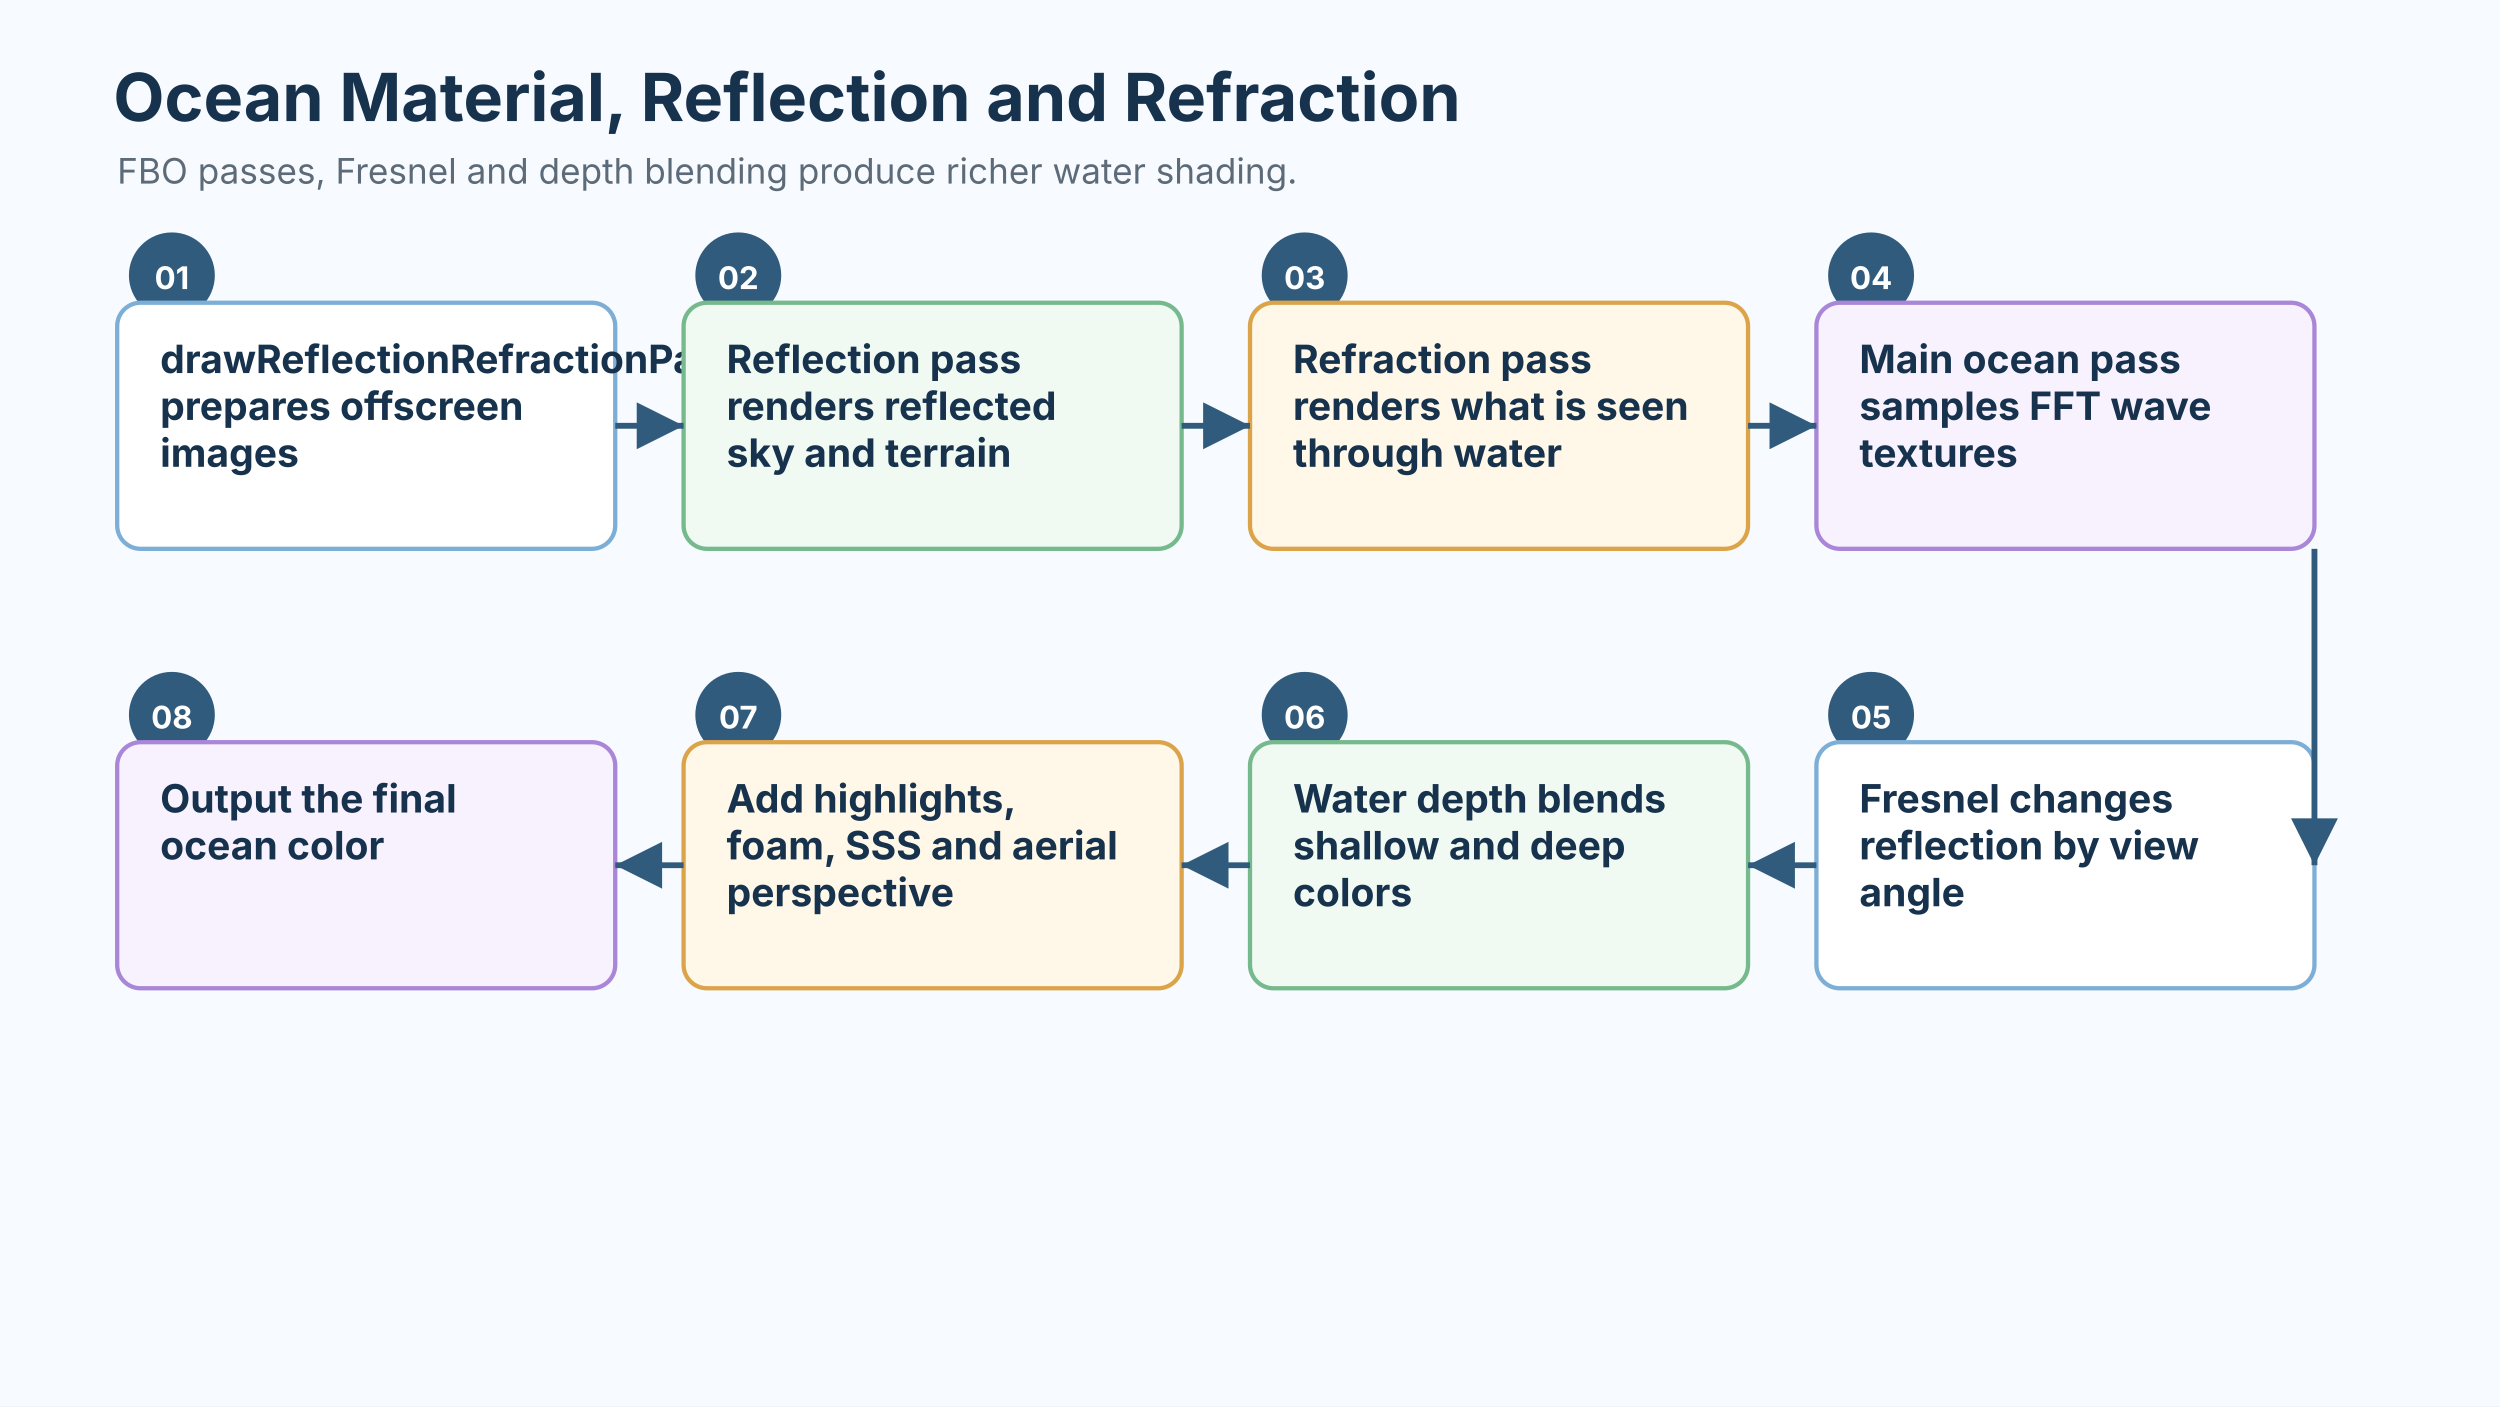
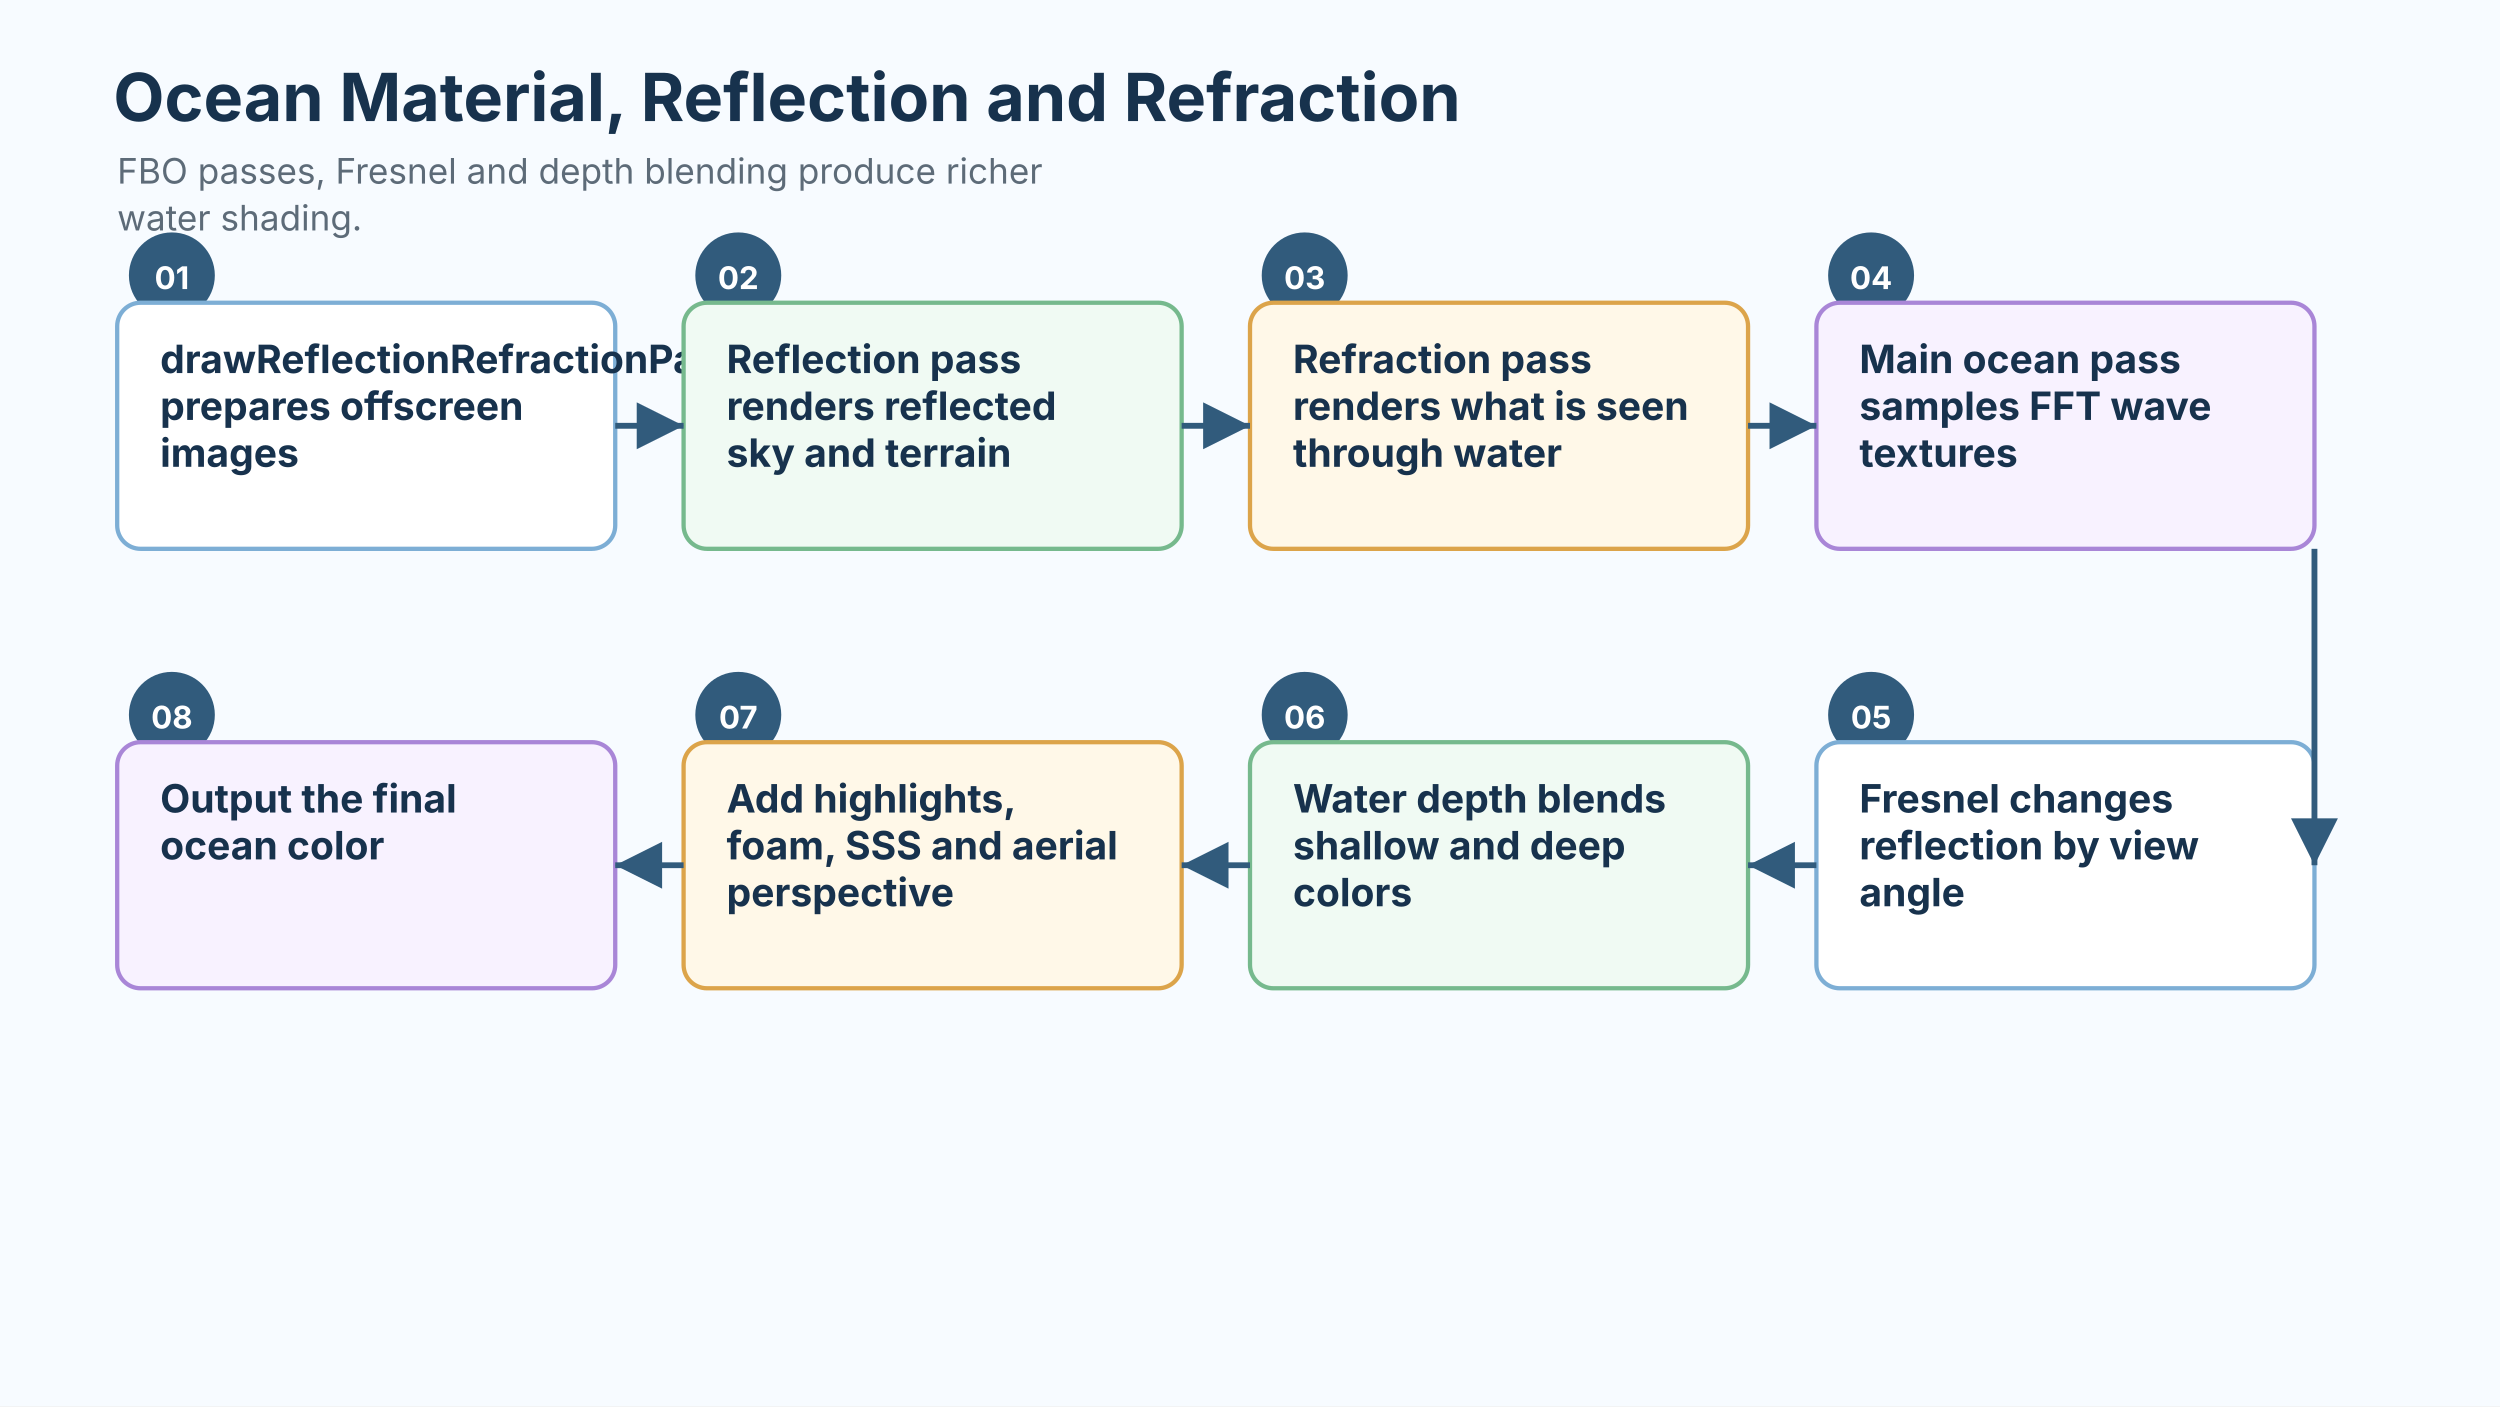
<svg xmlns="http://www.w3.org/2000/svg" width="1280" height="720" viewBox="0 0 1280 720" role="img" aria-labelledby="title desc">
  <defs>
    <marker id="arrow" markerWidth="12" markerHeight="12" refX="10" refY="6" orient="auto">
      <path d="M2,2 L10,6 L2,10 Z" fill="#315b7c" />
    </marker>
    <style>
      .bg{fill:#f7fbff}.title{font:700 34px Inter,Segoe UI,Arial,sans-serif;fill:#17324d}.sub{font:18px Inter,Segoe UI,Arial,sans-serif;fill:#5d6b78}
      .box{fill:#fff;stroke-width:2.2}.blue{stroke:#7daed5;fill:#ffffff}.green{stroke:#76b98d;fill:#f0faf3}.amber{stroke:#dca44a;fill:#fff8e8}.violet{stroke:#a986d7;fill:#f8f2ff}
      .label{font:700 20px Inter,Segoe UI,Arial,sans-serif;fill:#17324d}.small{font:16px Inter,Segoe UI,Arial,sans-serif;fill:#435464}.arrow{stroke:#315b7c;stroke-width:3;fill:none;marker-end:url(#arrow)}
      .numCircle{fill:#315b7c}.num{font:700 16px Inter,Segoe UI,Arial,sans-serif;fill:white}
    </style>
  </defs>
  <rect class="bg" width="1280" height="720" />
  <text class="title" x="58" y="62">Ocean Material, Reflection and Refraction</text>
-   <text class="sub" x="60" y="94">FBO passes, Fresnel and depth blending produce richer water shading.</text>
+   <text class="sub" x="60" y="94" text-anchor="start">FBO passes, Fresnel and depth blending produce richer</text>
+   <text class="sub" x="60" y="118" text-anchor="start">water shading.</text>
  <circle class="numCircle" cx="88" cy="141" r="22" />
  <text class="num" x="88" y="148" text-anchor="middle">01</text>
  <rect class="box blue" x="60" y="155" width="255" height="126" rx="12" />
  <text class="label" x="82" y="191" text-anchor="start">drawReflectionRefractionPasses()</text>
  <text class="label" x="82" y="215" text-anchor="start">prepares offscreen</text>
  <text class="label" x="82" y="239" text-anchor="start">images</text>
  <circle class="numCircle" cx="378" cy="141" r="22" />
  <text class="num" x="378" y="148" text-anchor="middle">02</text>
  <rect class="box green" x="350" y="155" width="255" height="126" rx="12" />
  <text class="label" x="372" y="191" text-anchor="start">Reflection pass</text>
  <text class="label" x="372" y="215" text-anchor="start">renders reflected</text>
  <text class="label" x="372" y="239" text-anchor="start">sky and terrain</text>
  <path class="arrow" d="M315 218 C332 218, 332 218, 350 218" />
  <circle class="numCircle" cx="668" cy="141" r="22" />
  <text class="num" x="668" y="148" text-anchor="middle">03</text>
  <rect class="box amber" x="640" y="155" width="255" height="126" rx="12" />
  <text class="label" x="662" y="191" text-anchor="start">Refraction pass</text>
  <text class="label" x="662" y="215" text-anchor="start">renders what is seen</text>
  <text class="label" x="662" y="239" text-anchor="start">through water</text>
  <path class="arrow" d="M605 218 C622 218, 622 218, 640 218" />
  <circle class="numCircle" cx="958" cy="141" r="22" />
  <text class="num" x="958" y="148" text-anchor="middle">04</text>
  <rect class="box violet" x="930" y="155" width="255" height="126" rx="12" />
  <text class="label" x="952" y="191" text-anchor="start">Main ocean pass</text>
  <text class="label" x="952" y="215" text-anchor="start">samples FFT wave</text>
  <text class="label" x="952" y="239" text-anchor="start">textures</text>
  <path class="arrow" d="M895 218 C912 218, 912 218, 930 218" />
  <circle class="numCircle" cx="958" cy="366" r="22" />
  <text class="num" x="958" y="373" text-anchor="middle">05</text>
  <rect class="box blue" x="930" y="380" width="255" height="126" rx="12" />
  <text class="label" x="952" y="416" text-anchor="start">Fresnel changes</text>
  <text class="label" x="952" y="440" text-anchor="start">reflection by view</text>
  <text class="label" x="952" y="464" text-anchor="start">angle</text>
  <path class="arrow" d="M1185 281 L1185 338 L1185 338 L1185 443" />
  <circle class="numCircle" cx="668" cy="366" r="22" />
  <text class="num" x="668" y="373" text-anchor="middle">06</text>
  <rect class="box green" x="640" y="380" width="255" height="126" rx="12" />
  <text class="label" x="662" y="416" text-anchor="start">Water depth blends</text>
  <text class="label" x="662" y="440" text-anchor="start">shallow and deep</text>
  <text class="label" x="662" y="464" text-anchor="start">colors</text>
  <path class="arrow" d="M930 443 C912 443, 912 443, 895 443" />
  <circle class="numCircle" cx="378" cy="366" r="22" />
  <text class="num" x="378" y="373" text-anchor="middle">07</text>
  <rect class="box amber" x="350" y="380" width="255" height="126" rx="12" />
  <text class="label" x="372" y="416" text-anchor="start">Add highlights,</text>
  <text class="label" x="372" y="440" text-anchor="start">foam, SSS and aerial</text>
  <text class="label" x="372" y="464" text-anchor="start">perspective</text>
  <path class="arrow" d="M640 443 C622 443, 622 443, 605 443" />
  <circle class="numCircle" cx="88" cy="366" r="22" />
  <text class="num" x="88" y="373" text-anchor="middle">08</text>
  <rect class="box violet" x="60" y="380" width="255" height="126" rx="12" />
  <text class="label" x="82" y="416" text-anchor="start">Output the final</text>
  <text class="label" x="82" y="440" text-anchor="start">ocean color</text>
  <path class="arrow" d="M350 443 C332 443, 332 443, 315 443" />
</svg>
